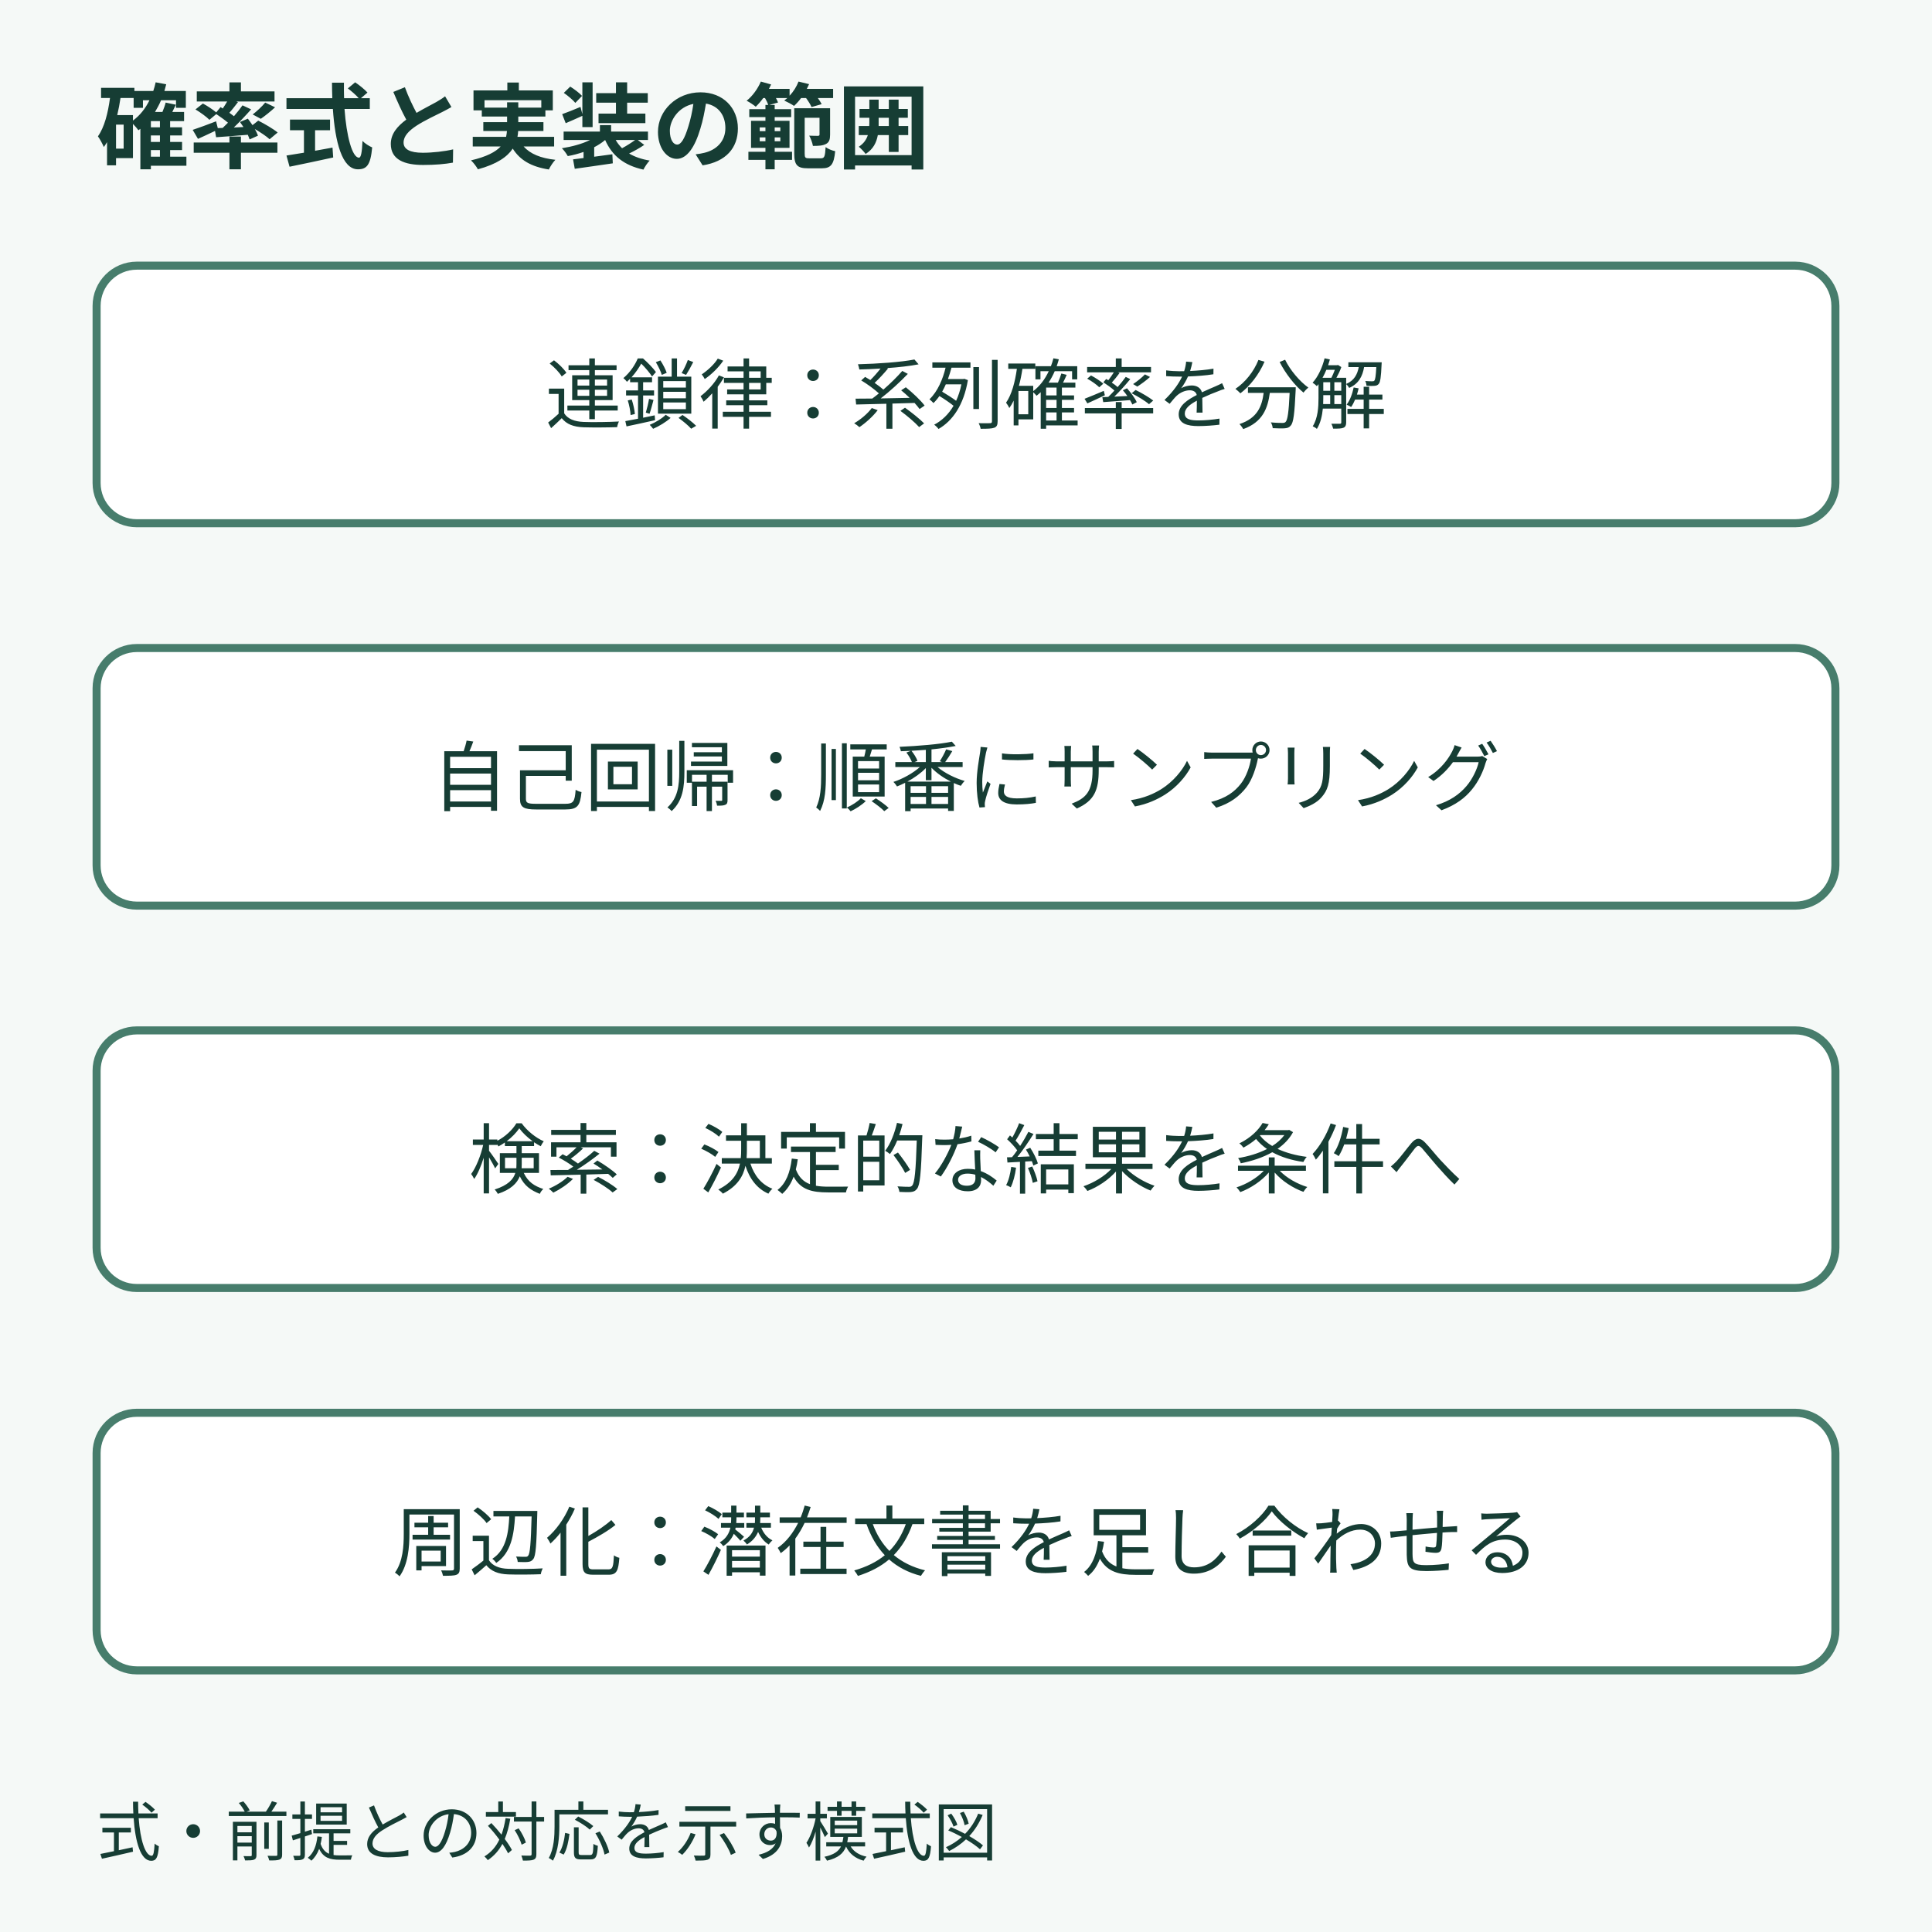
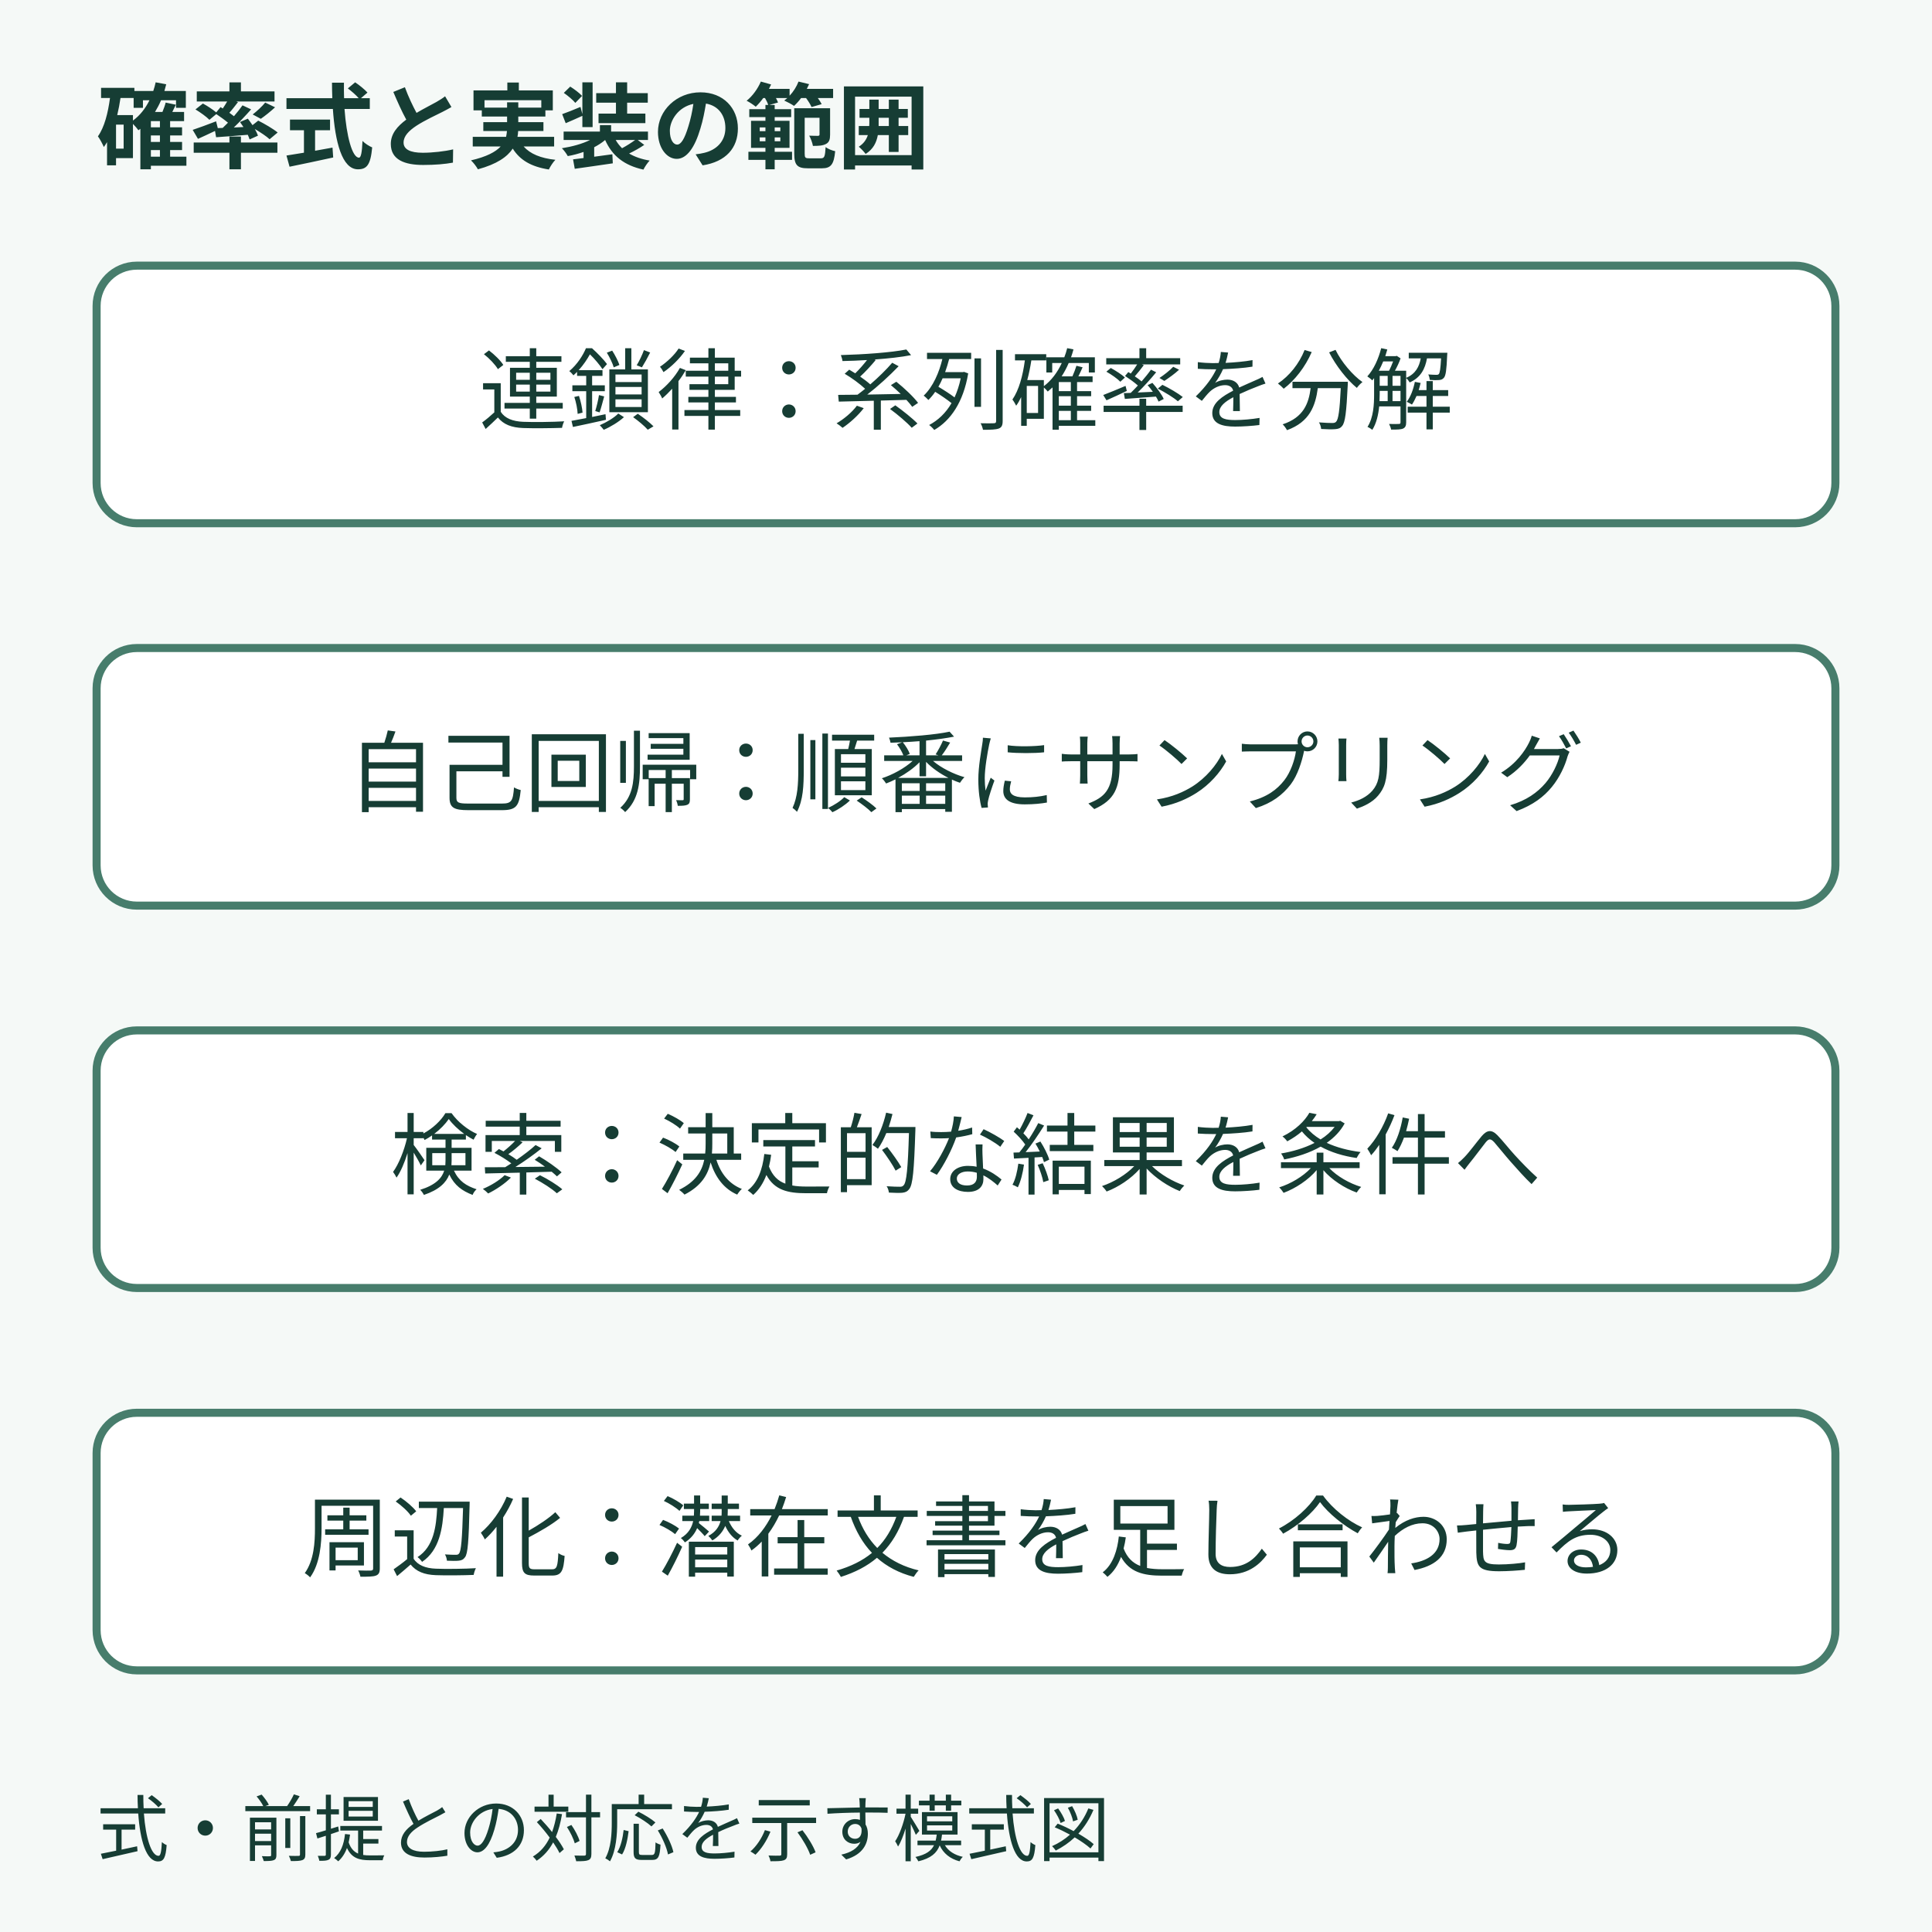
<svg xmlns="http://www.w3.org/2000/svg" width="480" height="480" viewBox="0 0 480 480" role="img" aria-labelledby="t d">
  <rect width="480" height="480" fill="#f5f9f7" />
  <g font-family="system-ui,sans-serif" fill="#163d34">
    <text x="24" y="40" font-size="23" font-weight="700">確率式と実装の範囲</text>
    <rect x="24" y="66" width="432" height="64" rx="10" fill="#ffffff" stroke="#477d6c" stroke-width="2" />
-     <text x="240" y="105" text-anchor="middle" font-size="19">連鎖律：系列確率を分解</text>
+     <text x="240" y="105" text-anchor="middle" font-size="22">連鎖律：系列確率を分解</text>
    <rect x="24" y="161" width="432" height="64" rx="10" fill="#ffffff" stroke="#477d6c" stroke-width="2" />
-     <text x="240" y="200" text-anchor="middle" font-size="19">自己回帰：順番にサンプリング</text>
+     <text x="240" y="200" text-anchor="middle" font-size="22">自己回帰：順番にサンプリング</text>
    <rect x="24" y="256" width="432" height="64" rx="10" fill="#ffffff" stroke="#477d6c" stroke-width="2" />
-     <text x="240" y="295" text-anchor="middle" font-size="19">検索：決定的な結果を条件へ</text>
+     <text x="240" y="295" text-anchor="middle" font-size="22">検索：決定的な結果を条件へ</text>
    <rect x="24" y="351" width="432" height="64" rx="10" fill="#ffffff" stroke="#477d6c" stroke-width="2" />
-     <text x="240" y="390" text-anchor="middle" font-size="19">周辺化：潜在文書を足し合わせる</text>
-     <text x="24" y="461" font-size="16">式・前提との対応を示す模式図</text>
+     <text x="240" y="390" text-anchor="middle" font-size="22">周辺化：潜在文書を足し合わせる</text>
+     <text x="24" y="461" font-size="18">式・前提との対応を示す模式図</text>
  </g>
</svg>
